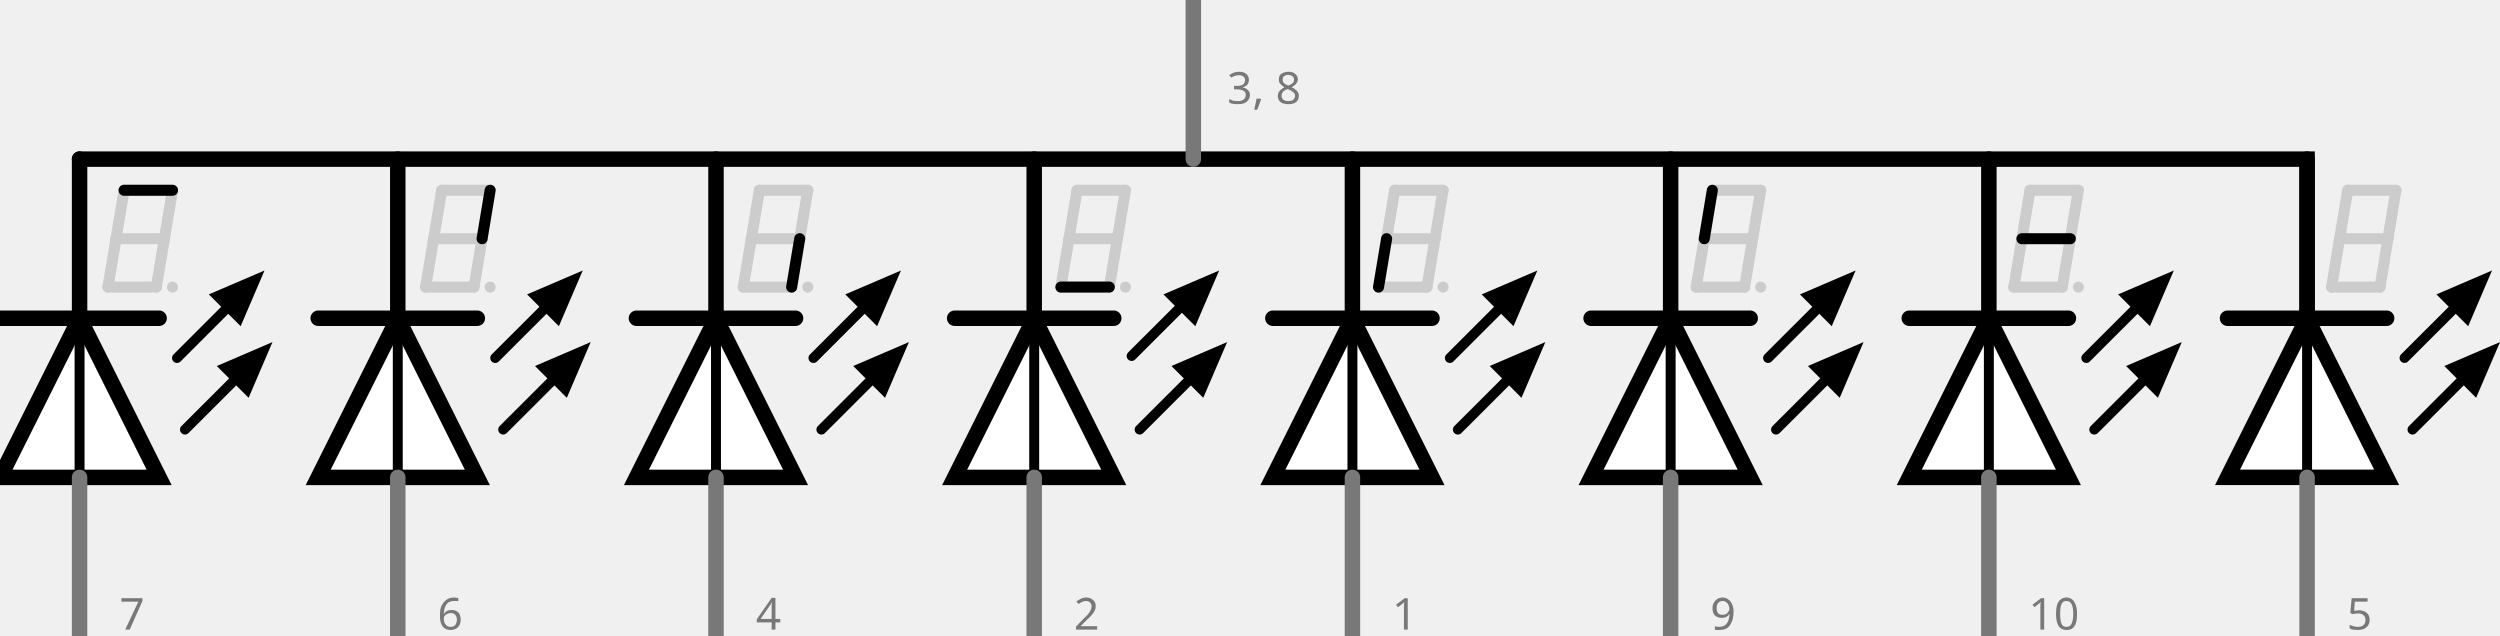
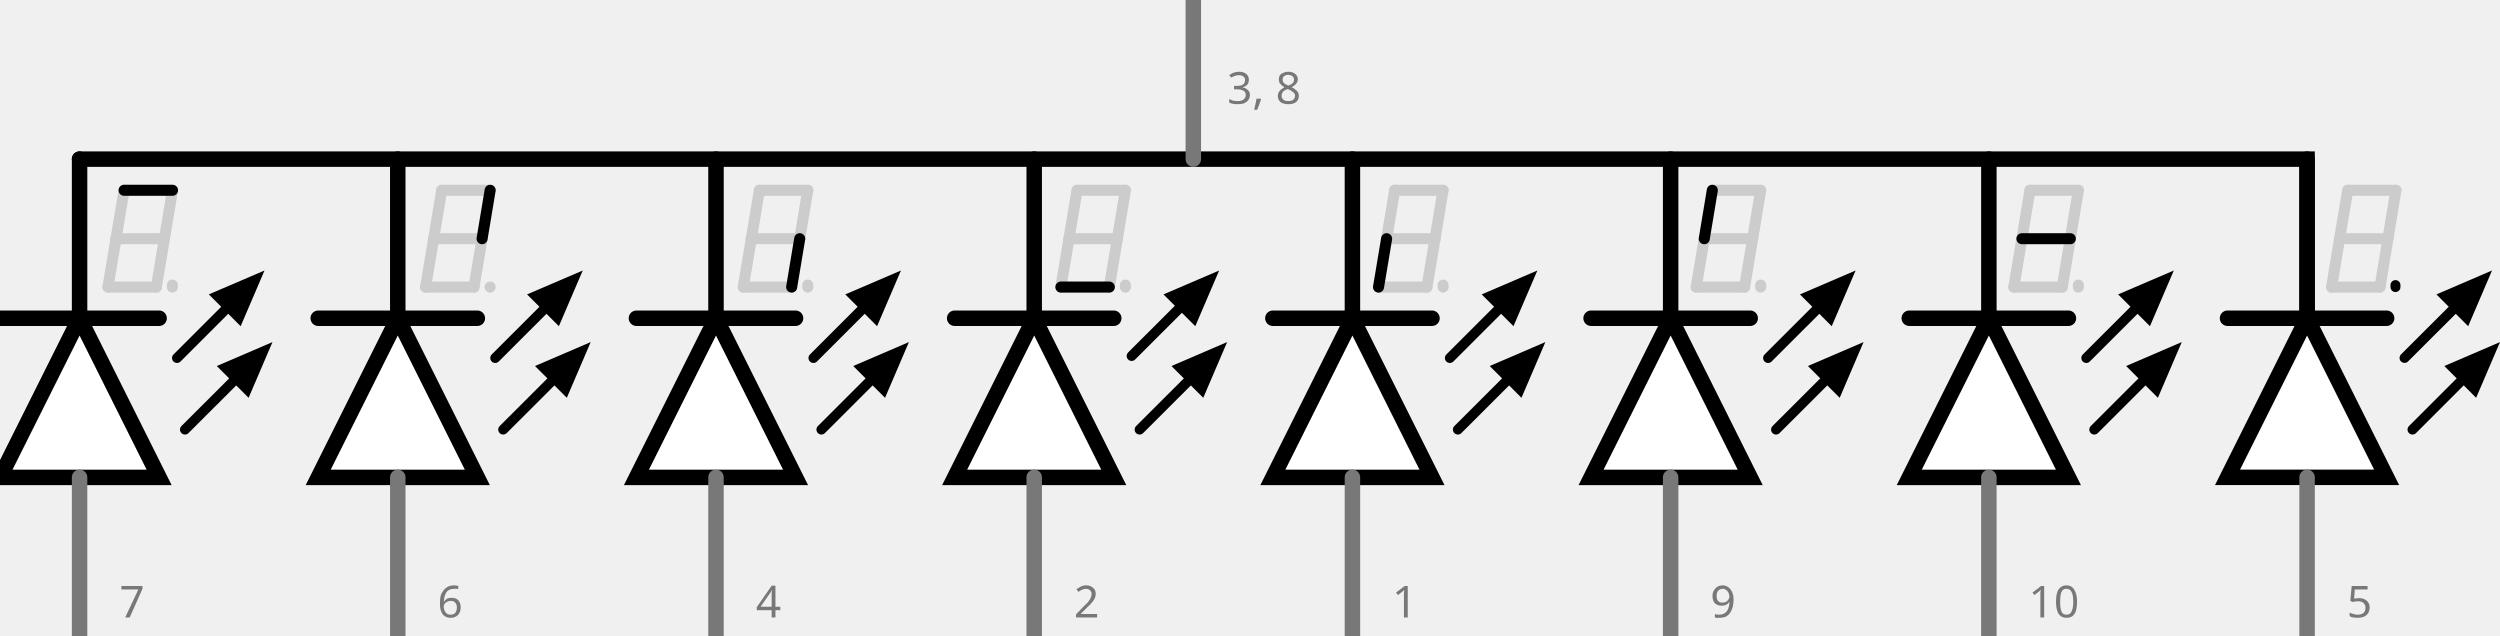
<svg xmlns="http://www.w3.org/2000/svg" width="113.13px" height="28.742px" enable-background="new 0 0 113.129 28.742" version="1.1" viewBox="0 0 113.13 28.742">
  <g id="schematic">
-     <g fill="none" stroke="#000" stroke-linecap="round" stroke-width=".7">
-       <polyline points="3.6 7.2 104.4 7.2 104.4 14.401" stroke-miterlimit="10" />
-       <line x1="86.398" x2="90" y1="14.401" y2="14.401" />
-       <line x1="90" x2="93.6" y1="14.401" y2="14.401" />
-     </g>
-     <polygon points="90 14.401 93.6 21.602 90 21.602 86.398 21.602" fill="#fff" stroke="#000" stroke-linecap="round" stroke-width=".7" />
+     <g stroke-linecap="round">
+       <g fill="none" stroke="#000" stroke-width=".7">
+         <polyline points="3.6 7.2 104.4 7.2 104.4 14.401" stroke-miterlimit="10" />
+         <line x1="86.398" x2="93.6" y1="14.401" y2="14.401" />
+       </g>
+       <polygon points="90 14.401 93.6 21.602 90 21.602 86.398 21.602" fill="#fff" stroke="#000" stroke-width=".7" />
+       <g fill="none">
+         <g stroke-width=".7">
+           <line x1="90" x2="90" y1="7.2" y2="14.401" stroke="#000" />
+           <line id="connector10pin" x1="90" x2="90" y1="28.801" y2="21.602" stroke="#787878" />
+           <line x1="72" x2="79.2" y1="14.401" y2="14.401" stroke="#000" />
+         </g>
+       </g>
+       <polygon points="75.6 14.401 79.2 21.602 75.6 21.602 72 21.602" fill="#fff" stroke="#000" stroke-width=".7" />
+       <g fill="none">
+         <g stroke-width=".7">
+           <line x1="75.6" x2="75.6" y1="7.2" y2="14.401" stroke="#000" />
+           <line id="connector9pin" x1="75.6" x2="75.6" y1="28.801" y2="21.602" stroke="#787878" />
+           <line x1="57.6" x2="64.8" y1="14.401" y2="14.401" stroke="#000" />
+         </g>
+       </g>
+       <polygon points="61.2 14.401 64.8 21.602 61.2 21.602 57.6 21.602" fill="#fff" stroke="#000" stroke-width=".7" />
+       <g fill="none">
+         <g stroke-width=".7">
+           <line x1="61.2" x2="61.2" y1="7.2" y2="14.401" stroke="#000" />
+           <line id="connector1pin" x1="61.2" x2="61.2" y1="28.801" y2="21.602" stroke="#787878" />
+           <line x1="43.2" x2="50.4" y1="14.401" y2="14.401" stroke="#000" />
+         </g>
+       </g>
+       <polygon points="46.8 14.401 50.4 21.602 46.8 21.602 43.2 21.602" fill="#fff" stroke="#000" stroke-width=".7" />
+     </g>
+     <g fill="none" stroke-linecap="round" stroke-width=".7">
+       <line x1="46.8" x2="46.8" y1="7.2" y2="14.401" stroke="#000" />
+       <line id="connector2pin" x1="46.8" x2="46.8" y1="28.801" y2="21.602" stroke="#787878" />
+       <line x1="28.8" x2="36" y1="14.401" y2="14.401" stroke="#000" />
+     </g>
+     <polygon points="32.4 14.401 36 21.602 32.4 21.602 28.8 21.602" fill="#fff" stroke="#000" stroke-linecap="round" stroke-width=".7" />
+     <g fill="none" stroke-linecap="round" stroke-width=".7">
+       <line x1="32.4" x2="32.4" y1="7.2" y2="14.401" stroke="#000" />
+       <line id="connector4pin" x1="32.4" x2="32.4" y1="28.801" y2="21.602" stroke="#787878" />
+       <line x1="14.4" x2="21.6" y1="14.401" y2="14.401" stroke="#000" />
+     </g>
+     <g stroke-linecap="round">
+       <polygon points="18 14.401 21.6 21.602 18 21.602 14.4 21.602" fill="#fff" stroke="#000" stroke-width=".7" />
+       <g fill="none">
+         <g stroke-width=".7">
+           <line x1="18" x2="18" y1="7.2" y2="14.401" stroke="#000" />
+           <line id="connector6pin" x1="18" x2="18" y1="28.801" y2="21.602" stroke="#787878" />
+           <line x2="7.2" y1="14.401" y2="14.401" stroke="#000" />
+         </g>
+       </g>
+       <polygon points="3.601 14.401 7.2 21.602 3.601 21.602 0 21.602" fill="#fff" stroke="#000" stroke-width=".7" />
+       <g fill="none">
+         <g stroke-width=".7">
+           <line x1="3.601" x2="3.601" y1="7.2" y2="14.401" stroke="#000" />
+           <line id="connector7pin" x1="3.601" x2="3.601" y1="28.801" y2="21.602" stroke="#787878" />
+           <line x1="100.8" x2="108" y1="14.401" y2="14.401" stroke="#000" />
+         </g>
+       </g>
+       <polygon points="104.4 14.401 108 21.6 104.4 21.6 100.8 21.6" fill="#fff" stroke="#000" stroke-width=".7" />
+     </g>
+     <g fill="none" stroke-linecap="round" stroke-width=".7">
+       <line x1="104.4" x2="104.4" y1="7.199" y2="14.401" stroke="#000" />
+       <line id="connector5pin" x1="104.4" x2="104.4" y1="28.8" y2="21.6" stroke="#787878" />
+     </g>
+     <g fill="#787878" font-family="'DroidSans'" font-size="2">
+       <text transform="translate(106.2 27.941)">5</text>
+       <text transform="translate(91.8 27.941)">10</text>
+       <text transform="translate(55.53 4.6992)">3, 8</text>
+       <text transform="translate(77.4 27.941)">9</text>
+       <text transform="translate(63 27.941)">1</text>
+       <text transform="translate(48.6 27.941)">2</text>
+       <text transform="translate(34.2 27.941)">4</text>
+       <text transform="translate(19.8 27.941)">6</text>
+       <text transform="translate(5.4004 27.941)">7</text>
+     </g>
    <g fill="none" stroke-linecap="round">
-       <line x1="90" x2="90" y1="21.602" y2="14.401" stroke="#000" stroke-width=".45" />
-       <g stroke-width=".7">
-         <line id="connector1pin_31_" x1="90" x2="90" y1="7.2" y2="14.401" stroke="#000" />
-         <line id="connector0pin_31_" x1="90" x2="90" y1="28.801" y2="21.602" stroke="#787878" />
-         <line x1="72" x2="75.6" y1="14.401" y2="14.401" stroke="#000" />
-         <line x1="75.6" x2="79.2" y1="14.401" y2="14.401" stroke="#000" />
-       </g>
-     </g>
-     <polygon points="75.6 14.401 79.2 21.602 75.6 21.602 72 21.602" fill="#fff" stroke="#000" stroke-linecap="round" stroke-width=".7" />
-     <g fill="none" stroke-linecap="round">
-       <line x1="75.6" x2="75.6" y1="21.602" y2="14.401" stroke="#000" stroke-width=".45" />
-       <g stroke-width=".7">
-         <line id="connector1pin_30_" x1="75.6" x2="75.6" y1="7.2" y2="14.401" stroke="#000" />
-         <line id="connector0pin_30_" x1="75.6" x2="75.6" y1="28.801" y2="21.602" stroke="#787878" />
-         <line x1="57.6" x2="61.2" y1="14.401" y2="14.401" stroke="#000" />
-         <line x1="61.2" x2="64.8" y1="14.401" y2="14.401" stroke="#000" />
-       </g>
-     </g>
-     <polygon points="61.2 14.401 64.8 21.602 61.2 21.602 57.6 21.602" fill="#fff" stroke="#000" stroke-linecap="round" stroke-width=".7" />
-     <g fill="none" stroke-linecap="round">
-       <line x1="61.2" x2="61.2" y1="21.602" y2="14.401" stroke="#000" stroke-width=".45" />
-       <g stroke-width=".7">
-         <line id="connector1pin_29_" x1="61.2" x2="61.2" y1="7.2" y2="14.401" stroke="#000" />
-         <line id="connector0pin_29_" x1="61.2" x2="61.2" y1="28.801" y2="21.602" stroke="#787878" />
-         <line x1="43.2" x2="46.8" y1="14.401" y2="14.401" stroke="#000" />
-         <line x1="46.8" x2="50.4" y1="14.401" y2="14.401" stroke="#000" />
-       </g>
-     </g>
-     <polygon points="46.8 14.401 50.4 21.602 46.8 21.602 43.2 21.602" fill="#fff" stroke="#000" stroke-linecap="round" stroke-width=".7" />
-     <g fill="none">
-       <line x1="46.8" x2="46.8" y1="21.602" y2="14.401" stroke="#000" stroke-linecap="round" stroke-width=".45" />
-       <line id="connector1pin_28_" x1="46.8" x2="46.8" y1="7.2" y2="14.401" stroke="#000" stroke-linecap="round" stroke-width=".7" />
-       <polygon id="connector1terminal_28_" points="46.799 7.2 46.8 7.2 46.8 7.2" />
-       <line id="connector0pin_28_" x1="46.8" x2="46.8" y1="28.801" y2="21.602" stroke="#787878" stroke-linecap="round" stroke-width=".7" />
-       <rect id="connector0terminal_28_" x="46.799" y="28.8" width=".001" height=".001" />
-       <line x1="28.8" x2="32.4" y1="14.401" y2="14.401" stroke="#000" stroke-linecap="round" stroke-width=".7" />
-       <line x1="32.4" x2="36" y1="14.401" y2="14.401" stroke="#000" stroke-linecap="round" stroke-width=".7" />
-     </g>
-     <polygon points="32.4 14.401 36 21.602 32.4 21.602 28.8 21.602" fill="#fff" stroke="#000" stroke-linecap="round" stroke-width=".7" />
-     <g fill="none">
-       <line x1="32.4" x2="32.4" y1="21.602" y2="14.401" stroke="#000" stroke-linecap="round" stroke-width=".45" />
-       <line id="connector1pin_27_" x1="32.4" x2="32.4" y1="7.2" y2="14.401" stroke="#000" stroke-linecap="round" stroke-width=".7" />
-       <polygon id="connector1terminal_27_" points="32.399 7.2 32.4 7.2 32.4 7.2" />
-       <line id="connector0pin_27_" x1="32.4" x2="32.4" y1="28.801" y2="21.602" stroke="#787878" stroke-linecap="round" stroke-width=".7" />
-       <rect id="connector0terminal_27_" x="32.399" y="28.8" width=".001" height=".001" />
-       <line x1="14.4" x2="18" y1="14.401" y2="14.401" stroke="#000" stroke-linecap="round" stroke-width=".7" />
-       <line x1="18" x2="21.6" y1="14.401" y2="14.401" stroke="#000" stroke-linecap="round" stroke-width=".7" />
-     </g>
-     <polygon points="18 14.401 21.6 21.602 18 21.602 14.4 21.602" fill="#fff" stroke="#000" stroke-linecap="round" stroke-width=".7" />
-     <g fill="none" stroke-linecap="round">
-       <line x1="18" x2="18" y1="21.602" y2="14.401" stroke="#000" stroke-width=".45" />
-       <g stroke-width=".7">
-         <line id="connector1pin_26_" x1="18" x2="18" y1="7.2" y2="14.401" stroke="#000" />
-         <line id="connector0pin_26_" x1="18" x2="18" y1="28.801" y2="21.602" stroke="#787878" />
-         <line x2="3.601" y1="14.401" y2="14.401" stroke="#000" />
-         <line x1="3.601" x2="7.2" y1="14.401" y2="14.401" stroke="#000" />
-       </g>
-     </g>
-     <polygon points="3.601 14.401 7.2 21.602 3.601 21.602 0 21.602" fill="#fff" stroke="#000" stroke-linecap="round" stroke-width=".7" />
-     <g fill="none" stroke-linecap="round">
-       <line x1="3.601" x2="3.601" y1="21.602" y2="14.401" stroke="#000" stroke-width=".45" />
-       <g stroke-width=".7">
-         <line id="connector1pin_25_" x1="3.601" x2="3.601" y1="7.2" y2="14.401" stroke="#000" />
-         <line id="connector0pin_25_" x1="3.601" x2="3.601" y1="28.801" y2="21.602" stroke="#787878" />
-         <line x1="100.8" x2="104.4" y1="14.401" y2="14.401" stroke="#000" />
-         <line x1="104.4" x2="108" y1="14.401" y2="14.401" stroke="#000" />
-       </g>
-     </g>
-     <polygon points="104.4 14.401 108 21.6 104.4 21.6 100.8 21.6" fill="#fff" stroke="#000" stroke-linecap="round" stroke-width=".7" />
-     <g fill="none">
-       <line x1="104.4" x2="104.4" y1="21.6" y2="14.401" stroke="#000" stroke-linecap="round" stroke-width=".45" />
-       <line id="connector1pin_17_" x1="104.4" x2="104.4" y1="7.199" y2="14.401" stroke="#000" stroke-linecap="round" stroke-width=".7" />
-       <polygon id="connector1terminal_17_" points="104.4 7.199 104.4 7.199" />
-       <line id="connector0pin_17_" x1="104.4" x2="104.4" y1="28.8" y2="21.6" stroke="#787878" stroke-linecap="round" stroke-width=".7" />
-       <rect id="connector0terminal_17_" x="104.4" y="28.799" width=".002" height=".001" />
-     </g>
-     <g fill="#787878" font-family="'ArialMT'" font-size="2">
-       <text transform="translate(106.2 28.492)">5</text>
-       <text transform="translate(91.8 28.492)">10</text>
-       <text transform="translate(55.53 4.6992)">3, 8</text>
-       <text transform="translate(77.4 28.492)">9</text>
-       <text transform="translate(63 28.492)">1</text>
-       <text transform="translate(48.6 28.492)">2</text>
-       <text transform="translate(34.2 28.492)">4</text>
-       <text transform="translate(19.8 28.492)">6</text>
-       <text transform="translate(5.4004 28.492)">7</text>
-     </g>
-     <g fill="none" stroke-linecap="round">
-       <line x1="54" x2="54" y1="7.2" stroke="#787878" stroke-miterlimit="10" stroke-width=".7" />
+       <line id="connector3pin" x1="54" x2="54" y1="7.2" stroke="#787878" stroke-miterlimit="10" stroke-width=".7" />
      <g stroke="#ccc" stroke-width=".5">
        <line x1="7.075" x2="4.885" y1="12.991" y2="12.991" />
        <line x1="5.25" x2="7.44" y1="10.802" y2="10.802" />
-         <line x1="7.806" x2="7.806" y1="12.991" y2="12.991" />
        <line x1="5.25" x2="4.885" y1="10.802" y2="12.991" />
        <line x1="5.615" x2="5.25" y1="8.61" y2="10.802" />
        <line x1="7.44" x2="7.075" y1="10.802" y2="12.991" />
        <line x1="7.806" x2="7.44" y1="8.61" y2="10.802" />
        <line x1="22.179" x2="19.989" y1="8.61" y2="8.61" />
        <line x1="21.449" x2="19.259" y1="12.991" y2="12.991" />
+         <line x1="7.8" x2="7.8" y1="12.991" y2="12.9" />
        <line x1="19.624" x2="21.815" y1="10.802" y2="10.802" />
-         <line x1="22.179" x2="22.179" y1="12.991" y2="12.991" />
+         <line x1="22.179" x2="22.179" y1="12.991" y2="12.99" />
        <line x1="19.624" x2="19.259" y1="10.802" y2="12.991" />
        <line x1="19.989" x2="19.624" y1="8.61" y2="10.802" />
        <line x1="21.815" x2="21.449" y1="10.802" y2="12.991" />
        <line x1="36.554" x2="34.363" y1="8.61" y2="8.61" />
        <line x1="35.824" x2="33.633" y1="12.991" y2="12.991" />
        <line x1="33.999" x2="36.189" y1="10.802" y2="10.802" />
-         <line x1="36.554" x2="36.554" y1="12.991" y2="12.991" />
+         <line x1="36.554" x2="36.554" y1="12.991" y2="12.9" />
        <line x1="33.999" x2="33.633" y1="10.802" y2="12.991" />
        <line x1="34.363" x2="33.999" y1="8.61" y2="10.802" />
        <line x1="36.554" x2="36.189" y1="8.61" y2="10.802" />
        <line x1="50.927" x2="48.738" y1="8.61" y2="8.61" />
        <line x1="48.373" x2="50.563" y1="10.802" y2="10.802" />
-         <line x1="50.927" x2="50.927" y1="12.991" y2="12.991" />
+         <line x1="50.927" x2="50.927" y1="12.991" y2="12.9" />
        <line x1="48.373" x2="48.007" y1="10.802" y2="12.991" />
        <line x1="48.738" x2="48.373" y1="8.61" y2="10.802" />
        <line x1="50.563" x2="50.198" y1="10.802" y2="12.991" />
        <line x1="50.928" x2="50.563" y1="8.61" y2="10.802" />
        <line x1="65.302" x2="63.111" y1="8.61" y2="8.61" />
        <line x1="64.572" x2="62.381" y1="12.991" y2="12.991" />
        <line x1="62.747" x2="64.938" y1="10.802" y2="10.802" />
-         <line x1="65.302" x2="65.302" y1="12.991" y2="12.991" />
+         <line x1="65.302" x2="65.302" y1="12.991" y2="12.9" />
        <line x1="63.113" x2="62.747" y1="8.61" y2="10.802" />
        <line x1="64.938" x2="64.572" y1="10.802" y2="12.991" />
        <line x1="65.302" x2="64.938" y1="8.61" y2="10.802" />
        <line x1="79.675" x2="77.486" y1="8.61" y2="8.61" />
        <line x1="78.945" x2="76.756" y1="12.991" y2="12.991" />
        <line x1="77.121" x2="79.311" y1="10.802" y2="10.802" />
-         <line x1="79.675" x2="79.675" y1="12.991" y2="12.991" />
+         <line x1="79.675" x2="79.675" y1="12.991" y2="12.9" />
        <line x1="77.121" x2="76.756" y1="10.802" y2="12.991" />
        <line x1="79.311" x2="78.945" y1="10.802" y2="12.991" />
        <line x1="79.675" x2="79.311" y1="8.61" y2="10.802" />
        <line x1="94.05" x2="91.859" y1="8.61" y2="8.61" />
        <line x1="93.32" x2="91.13" y1="12.991" y2="12.991" />
-         <line x1="94.05" x2="94.05" y1="12.991" y2="12.991" />
+         <line x1="94.05" x2="94.05" y1="12.991" y2="12.9" />
        <line x1="91.496" x2="91.13" y1="10.802" y2="12.991" />
        <line x1="91.861" x2="91.496" y1="8.61" y2="10.802" />
        <line x1="93.686" x2="93.32" y1="10.802" y2="12.991" />
        <line x1="94.05" x2="93.686" y1="8.61" y2="10.802" />
        <line x1="108.42" x2="106.24" y1="8.61" y2="8.61" />
        <line x1="107.7" x2="105.51" y1="12.991" y2="12.991" />
        <line x1="105.87" x2="108.06" y1="10.802" y2="10.802" />
        <line x1="105.87" x2="105.51" y1="10.802" y2="12.991" />
        <line x1="106.24" x2="105.87" y1="8.61" y2="10.802" />
        <line x1="108.06" x2="107.7" y1="10.802" y2="12.991" />
        <line x1="108.42" x2="108.06" y1="8.61" y2="10.802" />
      </g>
    </g>
-     <g faction-a-off="stroke:#000 fill:#000" faction-a-on="stroke:#EF1818 fill:#EF1818" stroke="#000" fill="#000">
-       <line x1="8.01" x2="10.35" y1="16.2" y2="13.861" stroke-linecap="round" stroke-width=".45" />
-       <line x1="8.37" x2="10.71" y1="19.439" y2="17.102" stroke-linecap="round" stroke-width=".45" />
-       <line x1="7.806" x2="5.615" y1="8.61" y2="8.61" stroke-linecap="round" stroke-width=".5" />
-       <path d="m11.97 12.241-1.08 2.52-1.44-1.44 2.52-1.08z" stroke="none" />
-       <path d="m12.33 15.48-1.08 2.521-1.44-1.438 2.52-1.083z" stroke="none" />
-     </g>
-     <g faction-b-off="stroke:#000 fill:#000" faction-b-on="stroke:#EF1818 fill:#EF1818" fill="#000" stroke="#000">
-       <line x1="22.18" x2="21.815" y1="8.61" y2="10.802" stroke-linecap="round" stroke-width=".5" />
-       <line x1="22.77" x2="25.11" y1="19.439" y2="17.102" stroke-linecap="round" stroke-width=".45" />
-       <line x1="22.41" x2="24.75" y1="16.2" y2="13.861" stroke-linecap="round" stroke-width=".45" />
-       <path d="m26.73 15.48-1.08 2.521-1.44-1.438 2.52-1.083z" stroke="none" />
-       <path d="m26.37 12.241-1.08 2.52-1.439-1.439 2.519-1.081z" stroke="none" />
-     </g>
-     <g faction-c-off="stroke:#000 fill:#000" faction-c-on="stroke:#EF1818 fill:#EF1818" fill="#000" stroke="#000">
-       <line x1="36.189" x2="35.824" y1="10.802" y2="12.991" stroke-linecap="round" stroke-width=".5" />
-       <line x1="37.17" x2="39.51" y1="19.439" y2="17.102" stroke-linecap="round" stroke-width=".45" />
-       <line x1="36.81" x2="39.149" y1="16.2" y2="13.861" stroke-linecap="round" stroke-width=".45" />
-       <path d="m41.13 15.48-1.08 2.521-1.44-1.438 2.52-1.083z" stroke="none" />
-       <path d="m40.77 12.241-1.08 2.52-1.439-1.439 2.519-1.081z" stroke="none" />
-     </g>
-     <g faction-d-off="stroke:#000 fill:#000" faction-d-on="stroke:#EF1818 fill:#EF1818" fill="#000" stroke="#000">
-       <g stroke-linecap="round">
-         <line x1="50.198" x2="48.007" y1="12.991" y2="12.991" stroke-width=".5" />
-         <line x1="51.57" x2="53.91" y1="19.439" y2="17.102" stroke-width=".45" />
-         <line x1="51.209" x2="53.549" y1="16.109" y2="13.77" stroke-width=".45" />
-       </g>
-       <path d="m55.53 15.48-1.08 2.521-1.44-1.438 2.52-1.083z" stroke="none" />
-       <path d="m55.169 12.241-1.08 2.52-1.439-1.439 2.519-1.081z" stroke="none" />
-     </g>
-     <g faction-e-off="stroke:#000 fill:#000" faction-e-on="stroke:#EF1818 fill:#EF1818" fill="#000" stroke="#000">
-       <line x1="62.747" x2="62.381" y1="10.802" y2="12.991" stroke-linecap="round" stroke-width=".5" />
-       <line x1="65.971" x2="68.311" y1="19.439" y2="17.102" stroke-linecap="round" stroke-width=".45" />
-       <line x1="65.609" x2="67.949" y1="16.2" y2="13.861" stroke-linecap="round" stroke-width=".45" />
-       <path d="m69.93 15.48-1.08 2.521-1.438-1.438 2.518-1.083z" stroke="none" />
-       <path d="m69.568 12.241-1.08 2.52-1.438-1.439 2.518-1.081z" stroke="none" />
-     </g>
-     <g faction-f-off="stroke:#000 fill:#000" faction-f-on="stroke:#EF1818 fill:#EF1818" fill="#000" stroke="#000">
-       <line x1="77.486" x2="77.121" y1="8.61" y2="10.802" stroke-linecap="round" stroke-width=".5" />
-       <line x1="80.37" x2="82.709" y1="19.439" y2="17.102" stroke-linecap="round" stroke-width=".45" />
-       <line x1="80.009" x2="82.35" y1="16.2" y2="13.861" stroke-linecap="round" stroke-width=".45" />
-       <path d="m84.33 15.48-1.08 2.521-1.439-1.438 2.519-1.083z" stroke="none" />
-       <path d="m83.969 12.241-1.08 2.52-1.438-1.439 2.518-1.081z" stroke="none" />
-     </g>
-     <g faction-g-off="stroke:#000 fill:#000" faction-g-on="stroke:#EF1818 fill:#EF1818" fill="#000" stroke="#000">
-       <line x1="91.496" x2="93.686" y1="10.802" y2="10.802" stroke-linecap="round" stroke-width=".5" />
-       <line x1="94.77" x2="97.109" y1="19.439" y2="17.102" stroke-linecap="round" stroke-width=".45" />
-       <line x1="94.409" x2="96.749" y1="16.2" y2="13.861" stroke-linecap="round" stroke-width=".45" />
-       <path d="m98.729 15.48-1.08 2.521-1.438-1.438 2.518-1.083z" stroke="none" />
-       <path d="m98.369 12.241-1.08 2.52-1.439-1.439 2.519-1.081z" stroke="none" />
-     </g>
-     <g faction-dp-off="stroke:#000 fill:#000" faction-dp-on="stroke:#EF1818 fill:#EF1818" fill="#000" stroke="#000">
-       <line x1="109.17" x2="111.51" y1="19.439" y2="17.1" stroke-linecap="round" stroke-width=".45" />
-       <line x1="108.81" x2="111.15" y1="16.197" y2="13.86" stroke-linecap="round" stroke-width=".45" />
-       <path d="m113.13 15.48-1.08 2.521-1.439-1.438 2.519-1.083z" stroke="none" />
-       <path d="m112.77 12.24-1.08 2.521-1.438-1.439 2.518-1.082z" stroke="none" />
-     </g>
-     <g fill="none">
-       <rect id="connector10pin" x="89.509" y="27.816" width=".981" height=".981" />
-       <rect id="connector10terminal" x="89.509" y="27.816" width=".981" height=".981" />
-       <rect id="connector9pin" x="75.109" y="27.818" width=".979" height=".979" />
-       <rect id="connector9terminal" x="75.109" y="27.818" width=".979" height=".979" />
-       <rect id="connector8pin" x="53.509" y=".054" width=".981" height=".981" />
-       <rect id="connector8terminal" x="53.509" y=".056" width=".981" height=".981" />
-       <rect id="connector7terminal" x="3.104" y="27.816" width=".982" height=".981" />
-       <rect id="connector7pin" x="3.104" y="27.816" width=".982" height=".981" />
-       <rect id="connector6terminal" x="17.508" y="27.816" width=".982" height=".981" />
-       <rect id="connector6pin" x="17.508" y="27.816" width=".982" height=".981" />
-       <rect id="connector5pin" x="103.91" y="27.818" width=".98" height=".979" />
-       <rect id="connector5terminal" x="103.91" y="27.818" width=".98" height=".979" />
-       <rect id="connector4pin" x="31.908" y="27.816" width=".982" height=".981" />
-       <rect id="connector4terminal" x="31.908" y="27.816" width=".982" height=".981" />
-       <rect id="connector3pin" x="53.51" y=".058" width=".982" height=".98" />
-       <rect id="connector3terminal" x="53.51" y=".058" width=".982" height=".98" />
-       <rect id="connector2terminal" x="46.31" y="27.816" width=".982" height=".981" />
-       <rect id="connector2pin" x="46.31" y="27.816" width=".982" height=".981" />
-       <rect id="connector1terminal" x="60.708" y="27.816" width=".981" height=".981" />
-       <rect id="connector1pin" x="60.708" y="27.816" width=".981" height=".981" />
+     <g stroke="#000">
+       <g faction-a-off="stroke:#000 fill:#000" faction-a-on="stroke:#EF1818 fill:#EF1818">
+         <g stroke-linecap="round">
+           <line x1="8.01" x2="10.35" y1="16.2" y2="13.861" stroke-width=".45" />
+           <line x1="8.37" x2="10.71" y1="19.439" y2="17.102" stroke-width=".45" />
+           <line x1="7.806" x2="5.615" y1="8.61" y2="8.61" stroke-width=".5" />
+         </g>
+         <path d="m11.97 12.241-1.08 2.52-1.44-1.44 2.52-1.08z" stroke="none" />
+         <path d="m12.33 15.48-1.08 2.521-1.44-1.438 2.52-1.083z" stroke="none" />
+       </g>
+       <g faction-b-off="stroke:#000 fill:#000" faction-b-on="stroke:#EF1818 fill:#EF1818">
+         <g stroke-linecap="round">
+           <line x1="22.18" x2="21.815" y1="8.61" y2="10.802" stroke-width=".5" />
+           <line x1="22.77" x2="25.11" y1="19.439" y2="17.102" stroke-width=".45" />
+           <line x1="22.41" x2="24.75" y1="16.2" y2="13.861" stroke-width=".45" />
+         </g>
+         <path d="m26.73 15.48-1.08 2.521-1.44-1.438 2.52-1.083z" stroke="none" />
+         <path d="m26.37 12.241-1.08 2.52-1.439-1.439 2.519-1.081z" stroke="none" />
+       </g>
+       <g faction-c-off="stroke:#000 fill:#000" faction-c-on="stroke:#EF1818 fill:#EF1818">
+         <g stroke-linecap="round">
+           <line x1="36.189" x2="35.824" y1="10.802" y2="12.991" stroke-width=".5" />
+           <line x1="37.17" x2="39.51" y1="19.439" y2="17.102" stroke-width=".45" />
+           <line x1="36.81" x2="39.149" y1="16.2" y2="13.861" stroke-width=".45" />
+         </g>
+         <path d="m41.13 15.48-1.08 2.521-1.44-1.438 2.52-1.083z" stroke="none" />
+         <path d="m40.77 12.241-1.08 2.52-1.439-1.439 2.519-1.081z" stroke="none" />
+       </g>
+       <g faction-d-off="stroke:#000 fill:#000" faction-d-on="stroke:#EF1818 fill:#EF1818">
+         <g stroke-linecap="round">
+           <line x1="50.198" x2="48.007" y1="12.991" y2="12.991" stroke-width=".5" />
+           <line x1="51.57" x2="53.91" y1="19.439" y2="17.102" stroke-width=".45" />
+           <line x1="51.209" x2="53.549" y1="16.109" y2="13.77" stroke-width=".45" />
+         </g>
+         <path d="m55.53 15.48-1.08 2.521-1.44-1.438 2.52-1.083z" stroke="none" />
+         <path d="m55.169 12.241-1.08 2.52-1.439-1.439 2.519-1.081z" stroke="none" />
+       </g>
+       <g faction-e-off="stroke:#000 fill:#000" faction-e-on="stroke:#EF1818 fill:#EF1818">
+         <g stroke-linecap="round">
+           <line x1="62.747" x2="62.381" y1="10.802" y2="12.991" stroke-width=".5" />
+           <line x1="65.971" x2="68.311" y1="19.439" y2="17.102" stroke-width=".45" />
+           <line x1="65.609" x2="67.949" y1="16.2" y2="13.861" stroke-width=".45" />
+         </g>
+         <path d="m69.93 15.48-1.08 2.521-1.438-1.438 2.518-1.083z" stroke="none" />
+         <path d="m69.568 12.241-1.08 2.52-1.438-1.439 2.518-1.081z" stroke="none" />
+       </g>
+       <g faction-f-off="stroke:#000 fill:#000" faction-f-on="stroke:#EF1818 fill:#EF1818">
+         <g stroke-linecap="round">
+           <line x1="77.486" x2="77.121" y1="8.61" y2="10.802" stroke-width=".5" />
+           <line x1="80.37" x2="82.709" y1="19.439" y2="17.102" stroke-width=".45" />
+           <line x1="80.009" x2="82.35" y1="16.2" y2="13.861" stroke-width=".45" />
+         </g>
+         <path d="m84.33 15.48-1.08 2.521-1.439-1.438 2.519-1.083z" stroke="none" />
+         <path d="m83.969 12.241-1.08 2.52-1.438-1.439 2.518-1.081z" stroke="none" />
+       </g>
+       <g faction-g-off="stroke:#000 fill:#000" faction-g-on="stroke:#EF1818 fill:#EF1818">
+         <g stroke-linecap="round">
+           <line x1="91.496" x2="93.686" y1="10.802" y2="10.802" stroke-width=".5" />
+           <line x1="94.77" x2="97.109" y1="19.439" y2="17.102" stroke-width=".45" />
+           <line x1="94.409" x2="96.749" y1="16.2" y2="13.861" stroke-width=".45" />
+         </g>
+         <path d="m98.729 15.48-1.08 2.521-1.438-1.438 2.518-1.083z" stroke="none" />
+         <path d="m98.369 12.241-1.08 2.52-1.439-1.439 2.519-1.081z" stroke="none" />
+       </g>
+       <g faction-dp-off="stroke:#000 fill:#000" faction-dp-on="stroke:#EF1818 fill:#EF1818">
+         <line x1="109.17" x2="111.51" y1="19.439" y2="17.1" stroke-linecap="round" stroke-width=".45" />
+         <line x1="108.81" x2="111.15" y1="16.197" y2="13.86" stroke-linecap="round" stroke-width=".45" />
+         <line x1="108.4" x2="108.4" y1="12.991" y2="12.9" stroke-linecap="round" stroke-width=".45" />
+         <path d="m113.13 15.48-1.08 2.521-1.439-1.438 2.519-1.083z" stroke="none" />
+         <path d="m112.77 12.24-1.08 2.521-1.438-1.439 2.518-1.082z" stroke="none" />
+       </g>
    </g>
  </g>
</svg>
